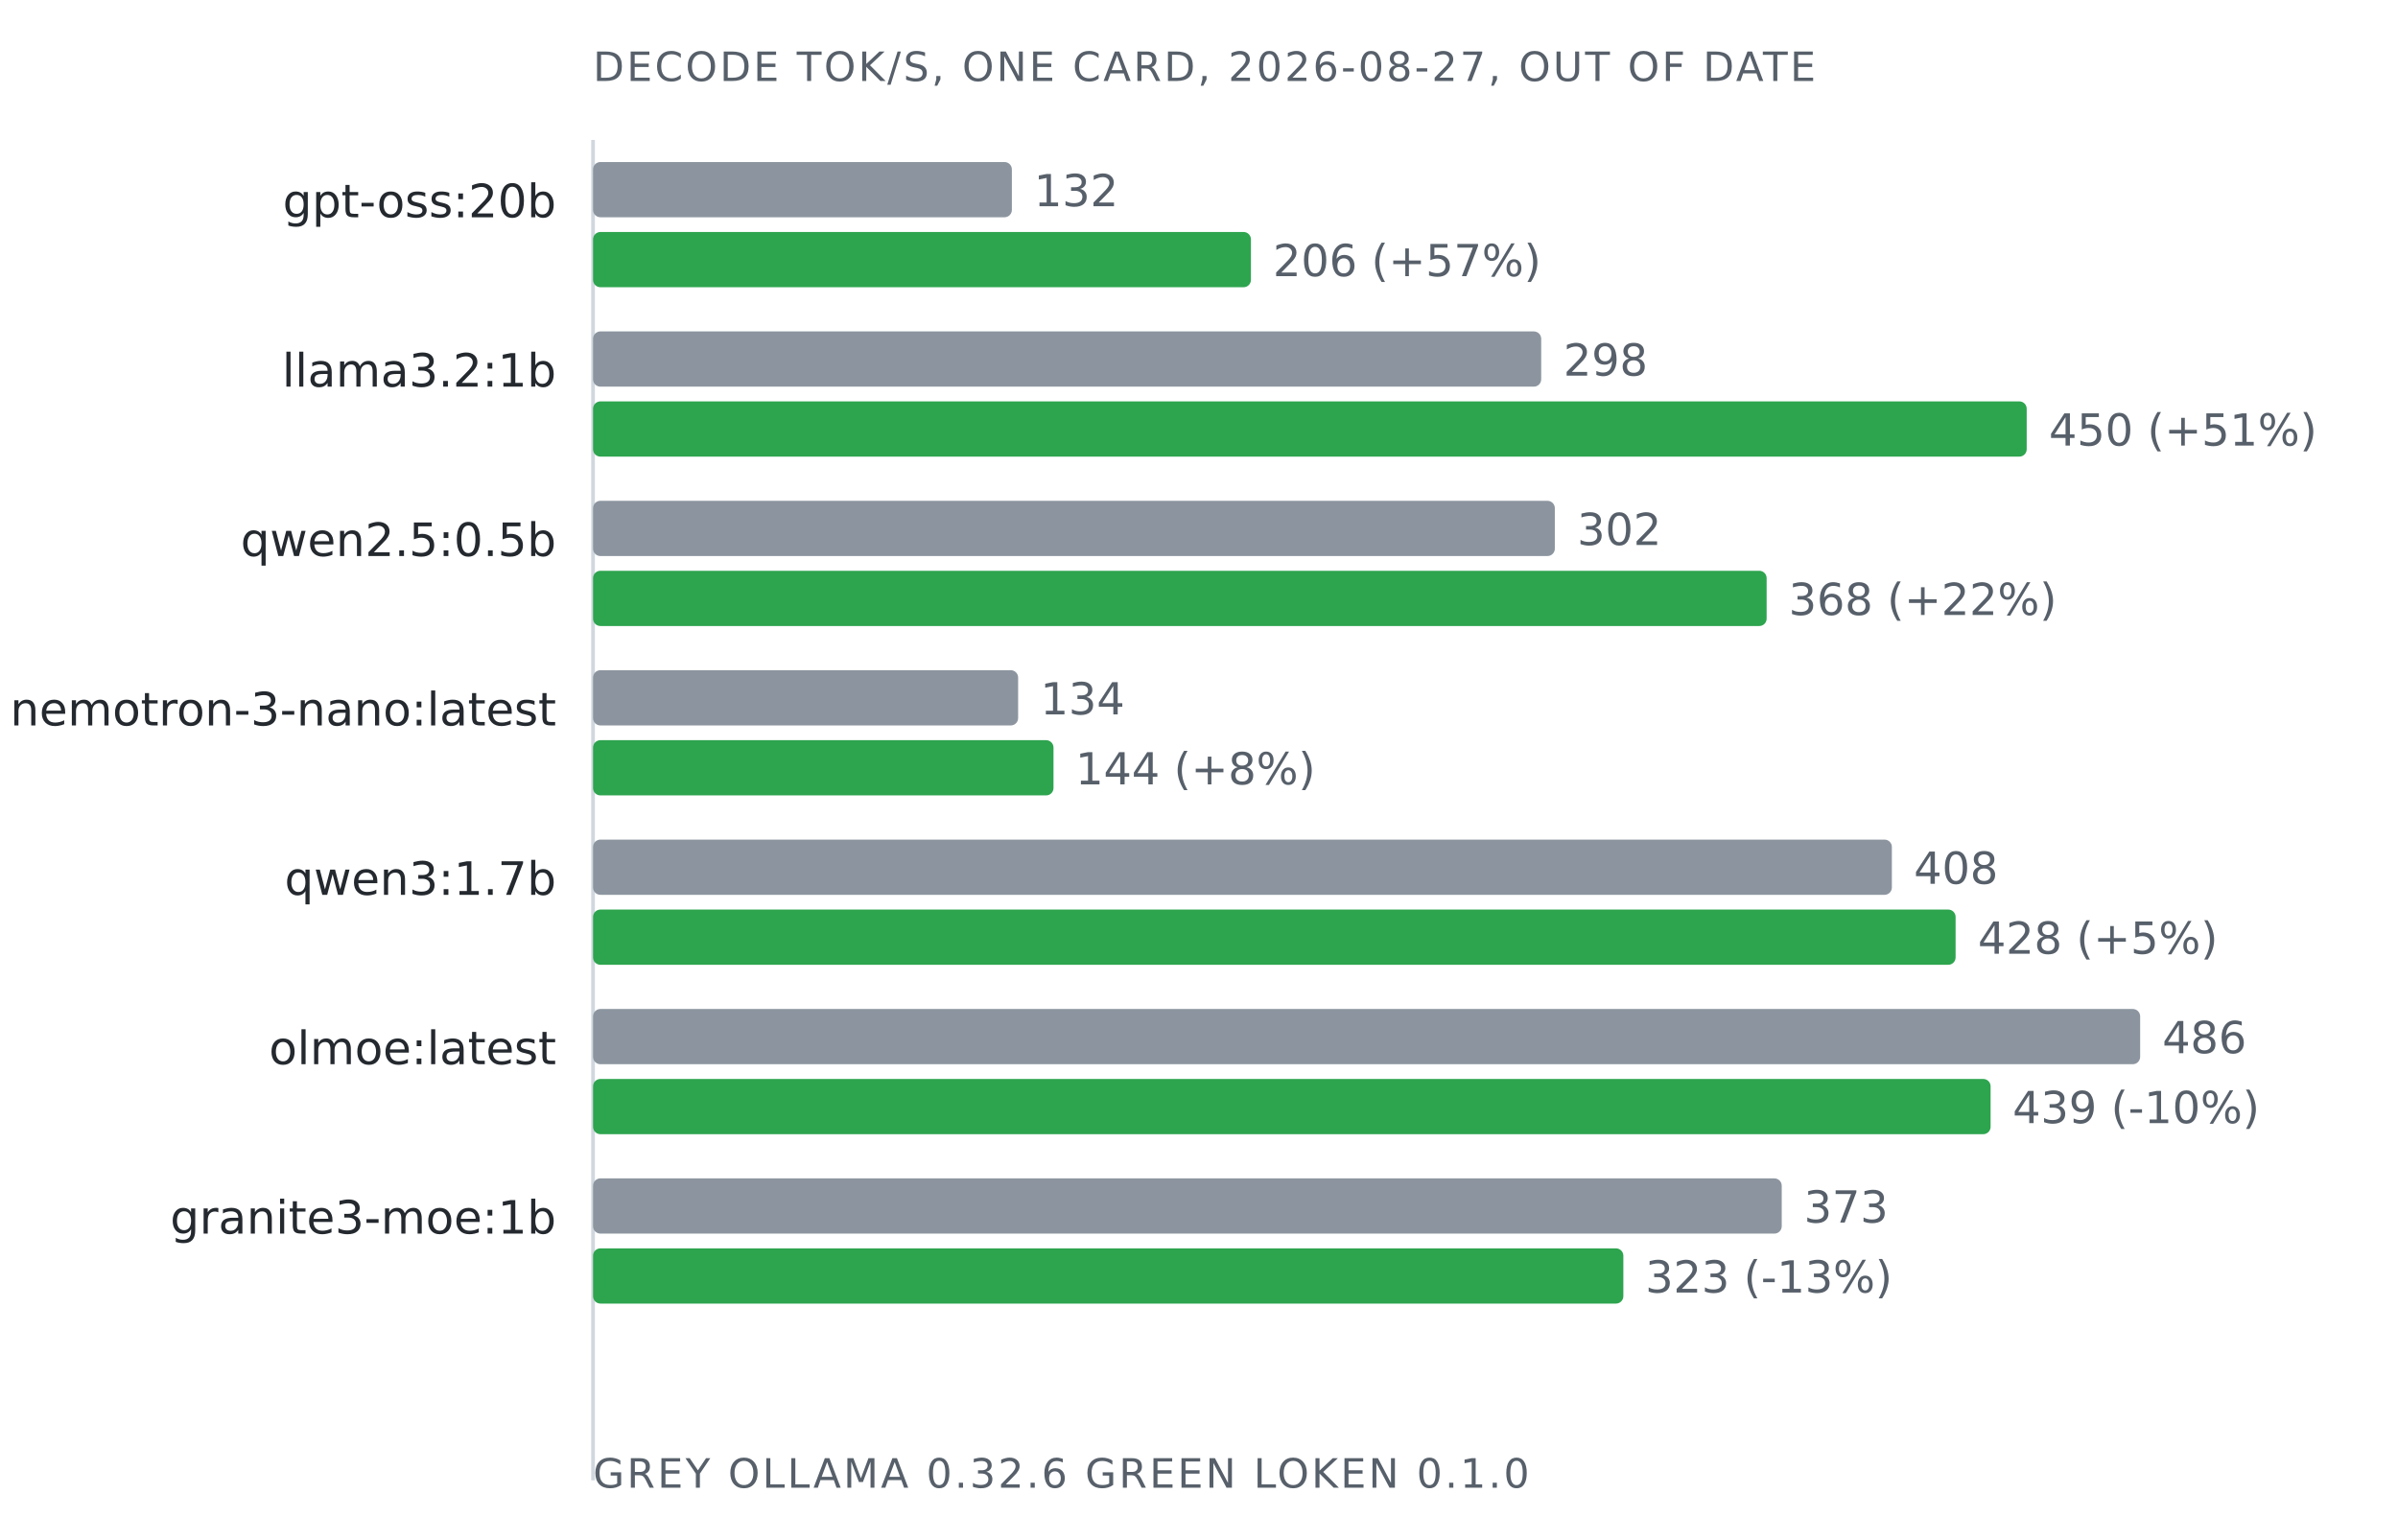
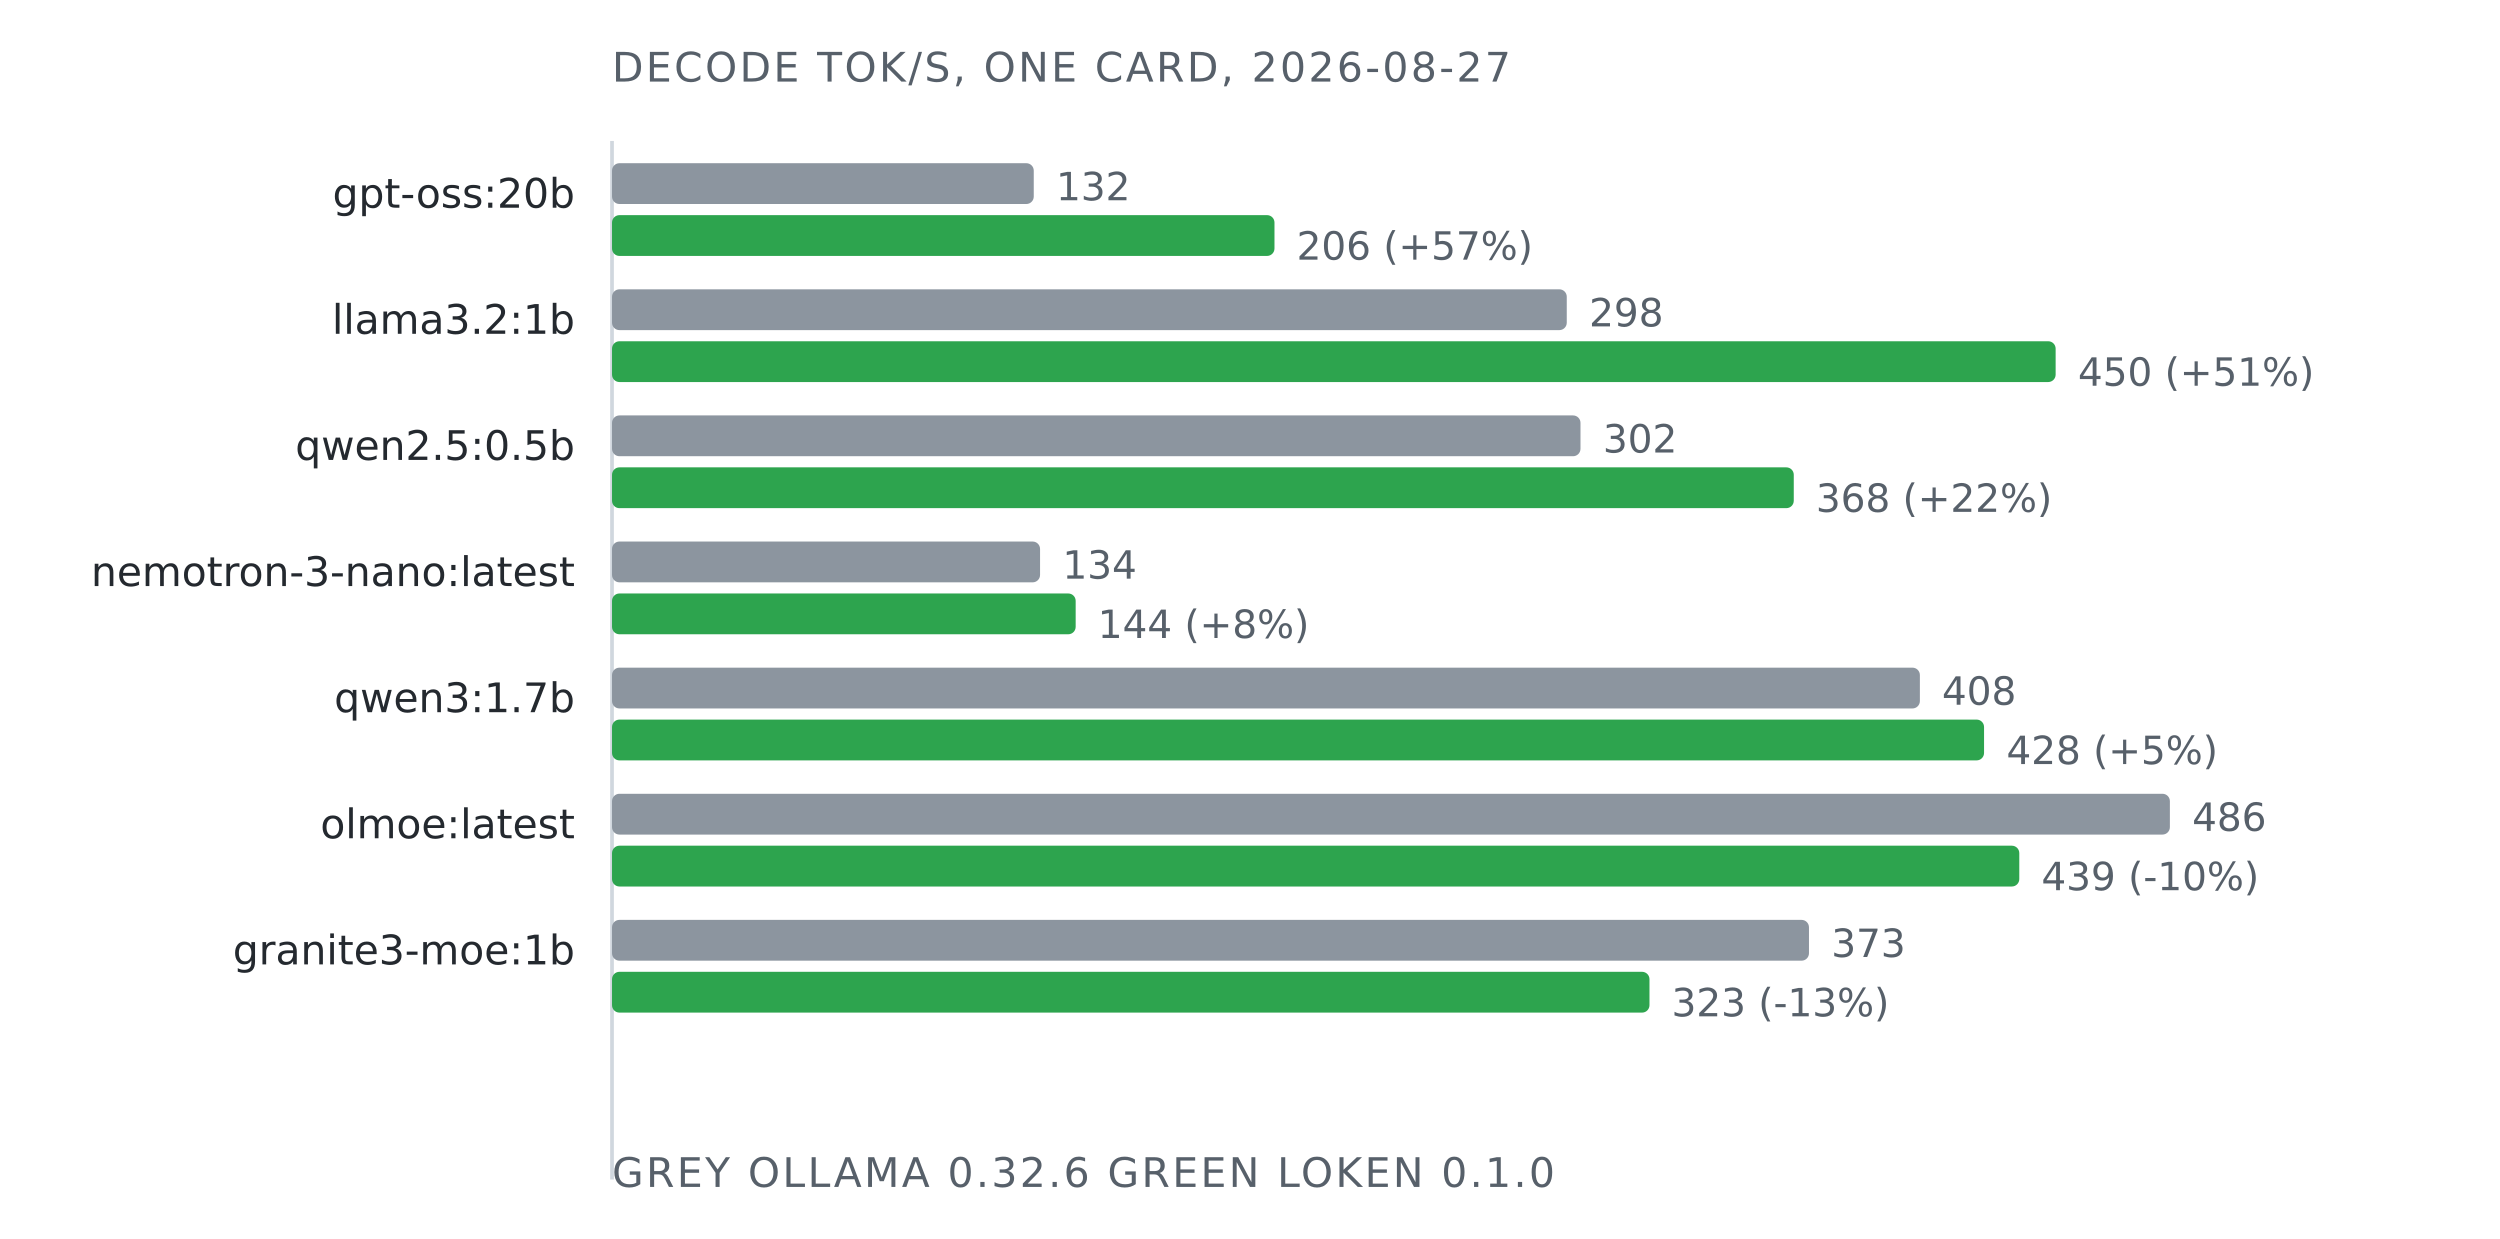
- <svg xmlns="http://www.w3.org/2000/svg" width="651" height="418" viewBox="0 0 651 418" font-family="DejaVu Sans, Liberation Sans, Helvetica, Arial, sans-serif">
-   <style>.t{fill:#57606a;font-size:12px}.m{fill:#24292f;font-size:12.5px}.h{fill:#57606a;font-size:11px;letter-spacing:.06em}.o{fill:#8c959f}.l{fill:#2da44e}.ax{stroke:#d0d7de;stroke-width:1}@media (prefers-color-scheme:dark){.t,.h{fill:#8b949e}.m{fill:#e6edf3}.o{fill:#6e7681}.l{fill:#3fb950}.ax{stroke:#30363d}}</style>
-   <text class="h" x="161" y="22">DECODE TOK/S, ONE CARD, 2026-08-27, OUT OF DATE</text>
-   <line class="ax" x1="161" y1="38" x2="161" y2="402" />
-   <text class="m" x="151" y="59" text-anchor="end">gpt-oss:20b</text>
-   <rect class="o" x="161" y="44" width="113.7" height="15" rx="2" />
-   <rect class="l" x="161" y="63" width="178.6" height="15" rx="2" />
-   <text class="t" x="280.712" y="56">132</text>
-   <text class="t" x="345.567" y="75">206  (+57%)</text>
-   <text class="m" x="151" y="105" text-anchor="end">llama3.2:1b</text>
-   <rect class="o" x="161" y="90" width="257.4" height="15" rx="2" />
-   <rect class="l" x="161" y="109" width="389.2" height="15" rx="2" />
-   <text class="t" x="424.431" y="102">298</text>
-   <text class="t" x="556.216" y="121">450  (+51%)</text>
-   <text class="m" x="151" y="151" text-anchor="end">qwen2.5:0.5b</text>
-   <rect class="o" x="161" y="136" width="261.1" height="15" rx="2" />
-   <rect class="l" x="161" y="155" width="318.6" height="15" rx="2" />
-   <text class="t" x="428.149" y="148">302</text>
-   <text class="t" x="485.567" y="167">368  (+22%)</text>
-   <text class="m" x="151" y="197" text-anchor="end">nemotron-3-nano:latest</text>
-   <rect class="o" x="161" y="182" width="115.4" height="15" rx="2" />
-   <rect class="l" x="161" y="201" width="125.0" height="15" rx="2" />
-   <text class="t" x="282.442" y="194">134</text>
-   <text class="t" x="291.954" y="213">144  (+8%)</text>
-   <text class="m" x="151" y="243" text-anchor="end">qwen3:1.7b</text>
-   <rect class="o" x="161" y="228" width="352.6" height="15" rx="2" />
-   <rect class="l" x="161" y="247" width="369.9" height="15" rx="2" />
-   <text class="t" x="519.551" y="240">408</text>
-   <text class="t" x="536.932" y="259">428  (+5%)</text>
-   <text class="m" x="151" y="289" text-anchor="end">olmoe:latest</text>
-   <rect class="o" x="161" y="274" width="420.0" height="15" rx="2" />
-   <rect class="l" x="161" y="293" width="379.4" height="15" rx="2" />
-   <text class="t" x="587.0" y="286">486</text>
-   <text class="t" x="546.358" y="305">439  (-10%)</text>
-   <text class="m" x="151" y="335" text-anchor="end">granite3-moe:1b</text>
-   <rect class="o" x="161" y="320" width="322.7" height="15" rx="2" />
-   <rect class="l" x="161" y="339" width="279.7" height="15" rx="2" />
-   <text class="t" x="489.718" y="332">373</text>
-   <text class="t" x="446.654" y="351">323  (-13%)</text>
-   <text class="h" x="161" y="404">GREY OLLAMA 0.32.6   GREEN LOKEN 0.1.0</text>
+ <svg xmlns="http://www.w3.org/2000/svg" width="674" height="334" viewBox="0 0 674 334" font-family="DejaVu Sans, Liberation Sans, Helvetica, Arial, sans-serif">
+   <style>.t{fill:#57606a;font-size:10.5px}.m{fill:#24292f;font-size:11px}.h{fill:#57606a;font-size:11px;letter-spacing:.06em}.o{fill:#8c959f}.l{fill:#2da44e}.ax{stroke:#d0d7de;stroke-width:1}@media (prefers-color-scheme:dark){.t,.h{fill:#8b949e}.m{fill:#e6edf3}.o{fill:#6e7681}.l{fill:#3fb950}.ax{stroke:#30363d}}</style>
+   <text class="h" x="165" y="22">DECODE TOK/S, ONE CARD, 2026-08-27</text>
+   <line class="ax" x1="165" y1="38" x2="165" y2="318" />
+   <text class="m" x="155" y="56" text-anchor="end">gpt-oss:20b</text>
+   <rect class="o" x="165" y="44" width="113.7" height="11" rx="2" />
+   <rect class="l" x="165" y="58" width="178.6" height="11" rx="2" />
+   <text class="t" x="284.712" y="54">132</text>
+   <text class="t" x="349.567" y="70">206  (+57%)</text>
+   <text class="m" x="155" y="90" text-anchor="end">llama3.2:1b</text>
+   <rect class="o" x="165" y="78" width="257.4" height="11" rx="2" />
+   <rect class="l" x="165" y="92" width="389.2" height="11" rx="2" />
+   <text class="t" x="428.431" y="88">298</text>
+   <text class="t" x="560.216" y="104">450  (+51%)</text>
+   <text class="m" x="155" y="124" text-anchor="end">qwen2.5:0.5b</text>
+   <rect class="o" x="165" y="112" width="261.1" height="11" rx="2" />
+   <rect class="l" x="165" y="126" width="318.6" height="11" rx="2" />
+   <text class="t" x="432.149" y="122">302</text>
+   <text class="t" x="489.567" y="138">368  (+22%)</text>
+   <text class="m" x="155" y="158" text-anchor="end">nemotron-3-nano:latest</text>
+   <rect class="o" x="165" y="146" width="115.4" height="11" rx="2" />
+   <rect class="l" x="165" y="160" width="125.0" height="11" rx="2" />
+   <text class="t" x="286.442" y="156">134</text>
+   <text class="t" x="295.954" y="172">144  (+8%)</text>
+   <text class="m" x="155" y="192" text-anchor="end">qwen3:1.7b</text>
+   <rect class="o" x="165" y="180" width="352.6" height="11" rx="2" />
+   <rect class="l" x="165" y="194" width="369.9" height="11" rx="2" />
+   <text class="t" x="523.551" y="190">408</text>
+   <text class="t" x="540.932" y="206">428  (+5%)</text>
+   <text class="m" x="155" y="226" text-anchor="end">olmoe:latest</text>
+   <rect class="o" x="165" y="214" width="420.0" height="11" rx="2" />
+   <rect class="l" x="165" y="228" width="379.4" height="11" rx="2" />
+   <text class="t" x="591.0" y="224">486</text>
+   <text class="t" x="550.358" y="240">439  (-10%)</text>
+   <text class="m" x="155" y="260" text-anchor="end">granite3-moe:1b</text>
+   <rect class="o" x="165" y="248" width="322.7" height="11" rx="2" />
+   <rect class="l" x="165" y="262" width="279.7" height="11" rx="2" />
+   <text class="t" x="493.718" y="258">373</text>
+   <text class="t" x="450.654" y="274">323  (-13%)</text>
+   <text class="h" x="165" y="320">GREY OLLAMA 0.32.6   GREEN LOKEN 0.1.0</text>
</svg>
